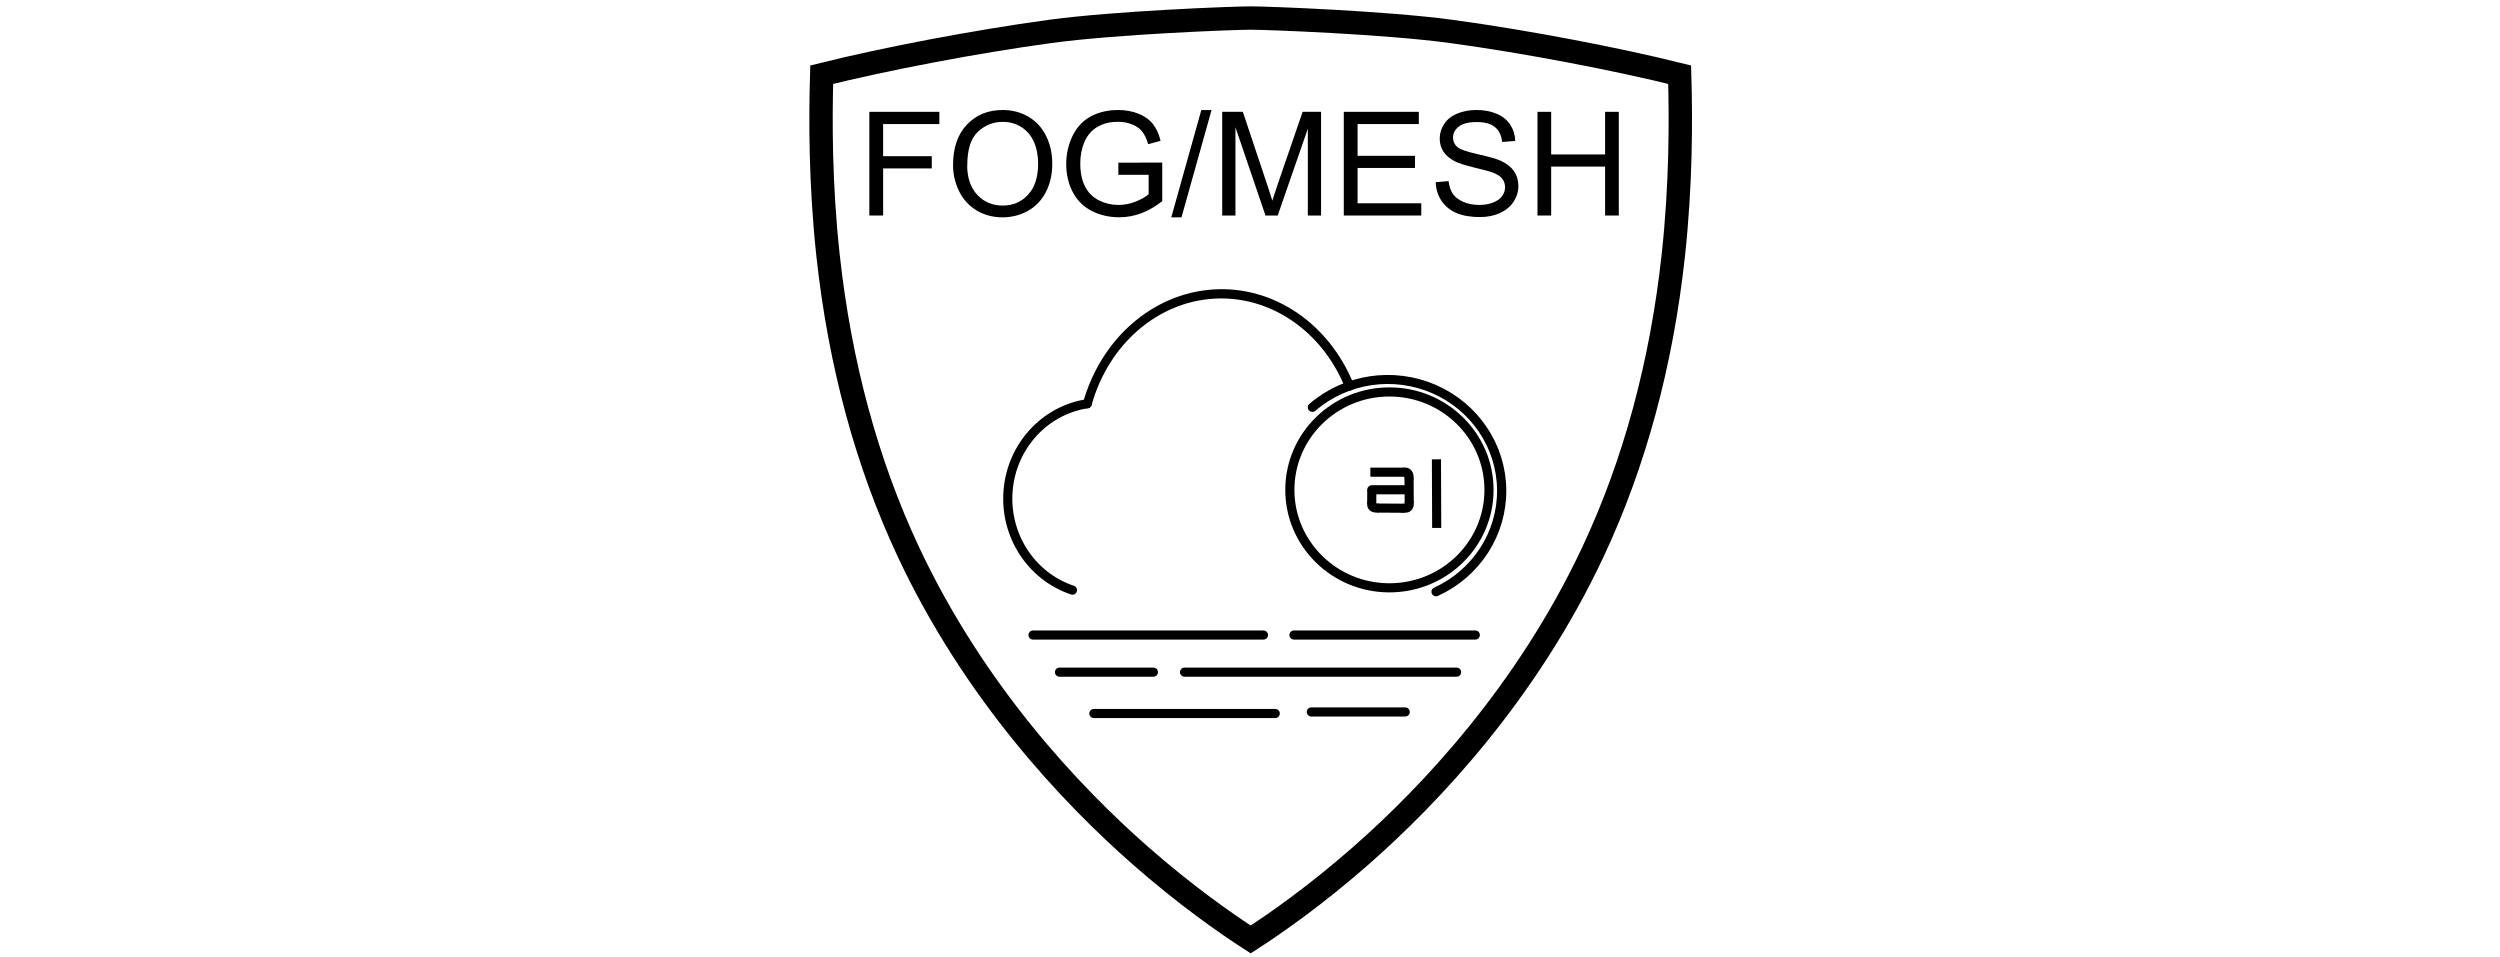
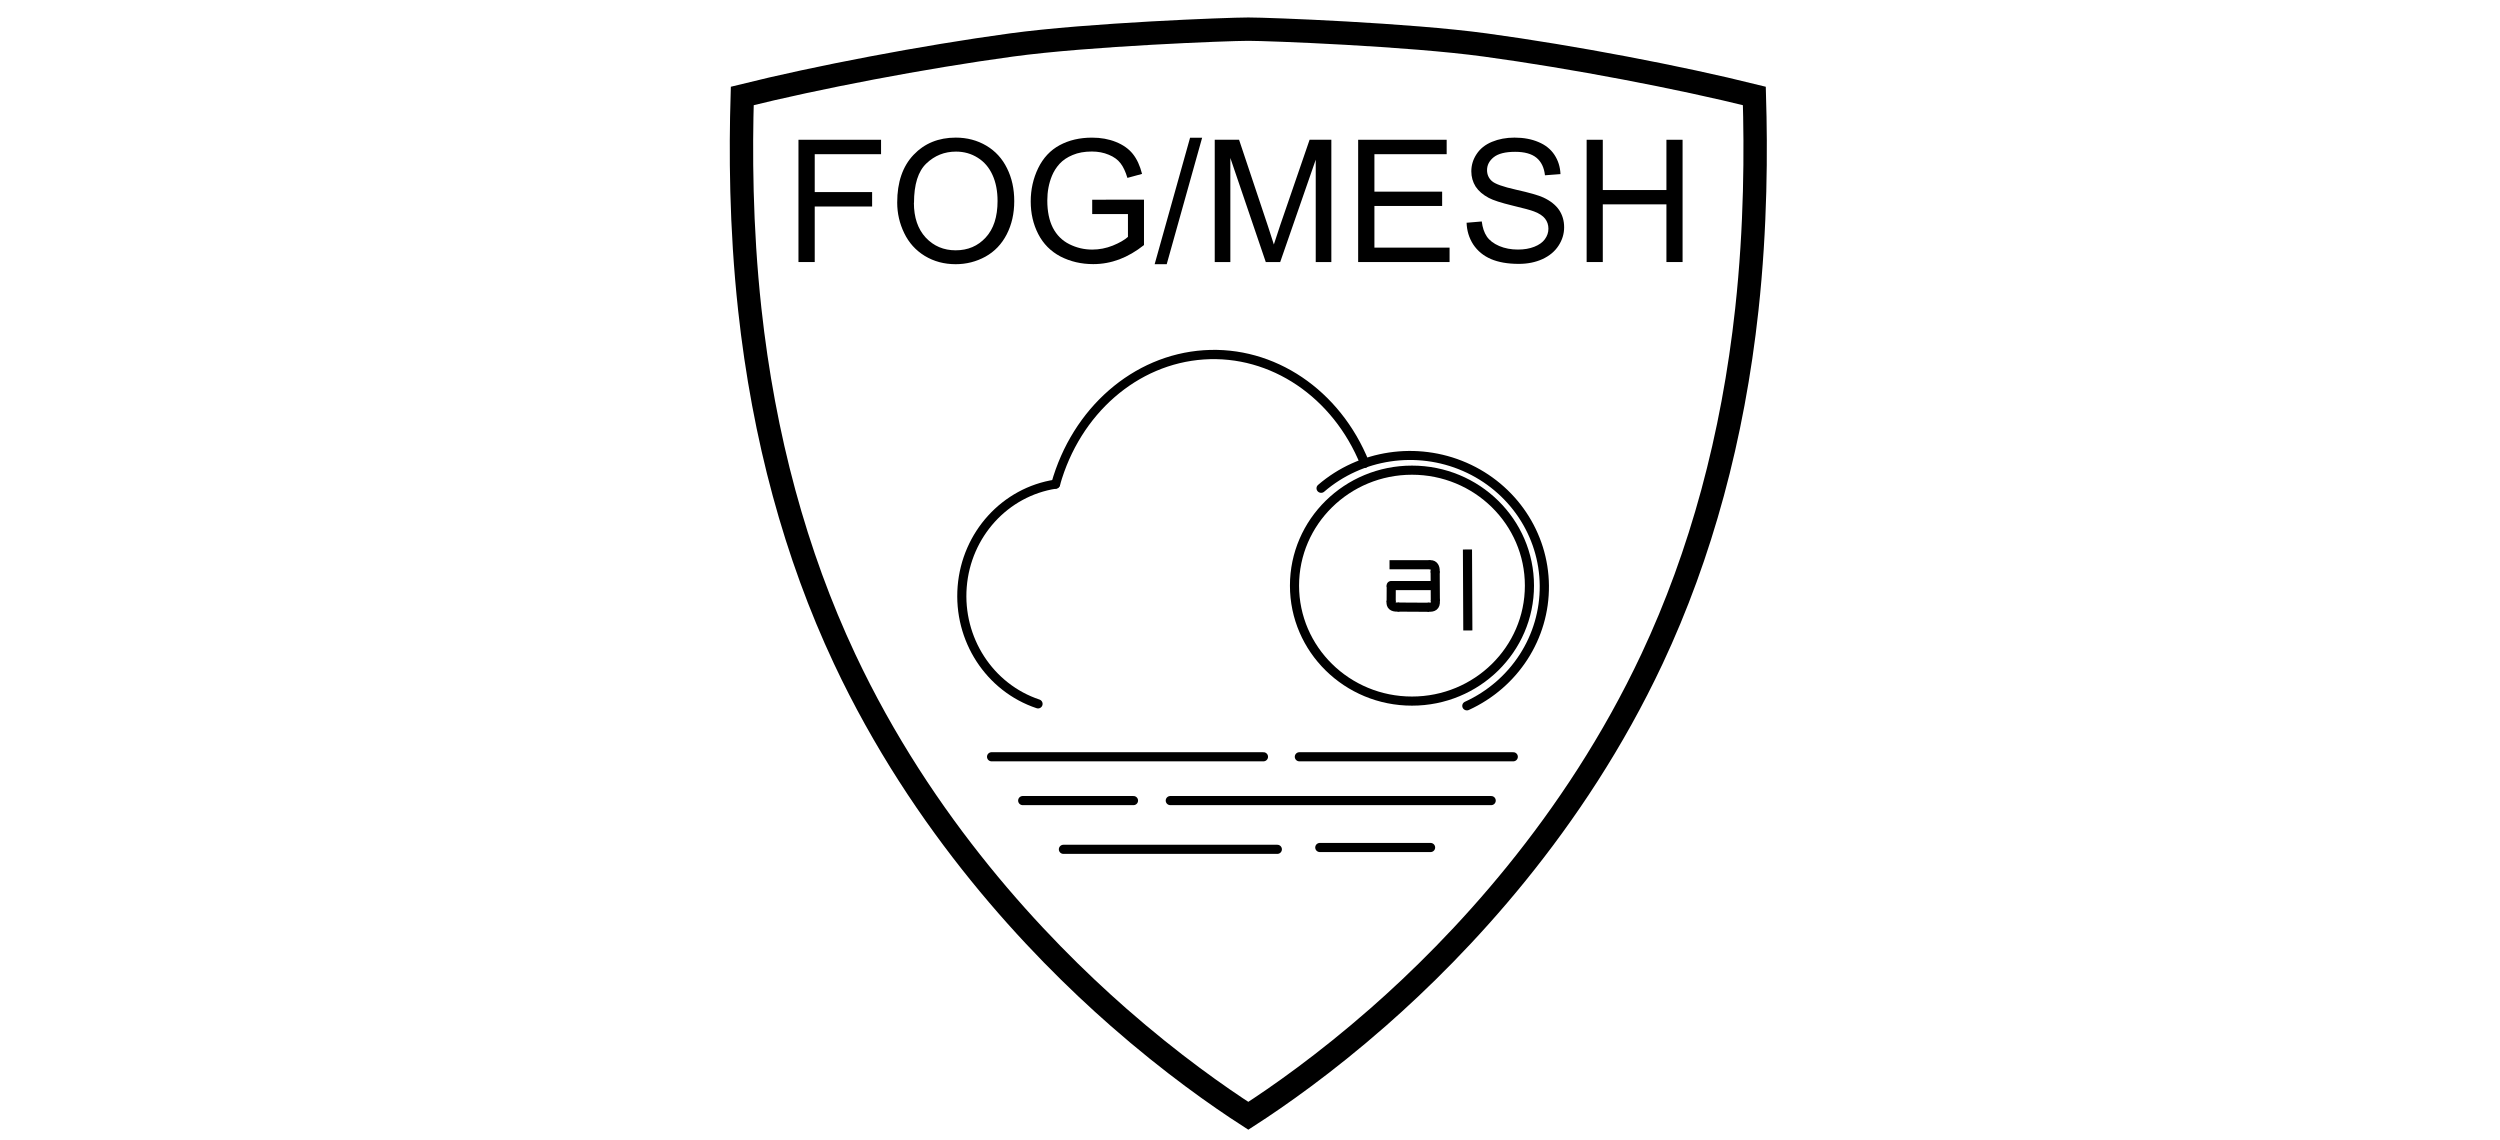
- <svg xmlns="http://www.w3.org/2000/svg" width="27.39mm" height="10.484mm" viewBox="0 0 27.39 10.484" version="1.1" id="svg20953">
+ <svg xmlns="http://www.w3.org/2000/svg" width="27.39mm" height="12.484mm" viewBox="0 0 27.39 12.484" version="1.1" id="svg20953">
  <defs id="defs20947" />
-   <g id="layer1" transform="translate(-49.30445,-137.3368)">
-     <g transform="matrix(0.00367148,0,0,0.00367068,31.88597,128.1988)" style="clip-rule:evenodd;opacity:1;fill:none;fill-opacity:1;fill-rule:evenodd;stroke:#000000;stroke-width:69.734;stroke-miterlimit:4;stroke-dasharray:none;stroke-opacity:1;image-rendering:optimizeQuality;shape-rendering:geometricPrecision;text-rendering:geometricPrecision" id="РЎР»РѕР№_x0020_1-0">
-       <path id="path28977" style="fill:none;fill-opacity:1;stroke:#000000;stroke-width:69.734;stroke-miterlimit:4;stroke-dasharray:none;stroke-opacity:1" d="m 8476.39,2543.3 c 51.71,0 404.66,13.46 599.5,40.09 223.31,30.52 490.92,81.73 680.59,128.95 4,136.23 4.07,328.43 -19.01,540.22 -35.18,322.8 -115.86,620.36 -239.81,884.42 -197.12,419.95 -485.62,724.97 -692.93,906.91 -134.38,117.93 -253.22,201.08 -328.33,249.57 -75.18,-48.53 -194.01,-131.67 -328.35,-249.57 -207.31,-181.94 -495.81,-486.96 -692.92,-906.91 -123.95,-264.06 -204.64,-561.62 -239.82,-884.42 -23.08,-211.8 -23.01,-403.99 -19,-540.22 189.66,-47.22 457.27,-98.43 680.58,-128.95 194.83,-26.63 547.79,-40.09 599.5,-40.09 z" />
+   <g id="layer1" transform="translate(-49.30445,-135.3368)">
+     <g transform="matrix(0.00433114,0,0,0.00432894,26.26847,124.6464)" style="clip-rule:evenodd;opacity:1;fill:none;fill-opacity:1;fill-rule:evenodd;stroke:#000000;stroke-width:59.122;stroke-miterlimit:4;stroke-dasharray:none;stroke-opacity:1;image-rendering:optimizeQuality;shape-rendering:geometricPrecision;text-rendering:geometricPrecision" id="РЎР»РѕР№_x0020_1-0">
+       <path id="path28977" style="fill:none;fill-opacity:1;stroke:#000000;stroke-width:59.122;stroke-miterlimit:4;stroke-dasharray:none;stroke-opacity:1" d="m 8476.39,2543.3 c 51.71,0 404.66,13.46 599.5,40.09 223.31,30.52 490.92,81.73 680.59,128.95 4,136.23 4.07,328.43 -19.01,540.22 -35.18,322.8 -115.86,620.36 -239.81,884.42 -197.12,419.95 -485.62,724.97 -692.93,906.91 -134.38,117.93 -253.22,201.08 -328.33,249.57 -75.18,-48.53 -194.01,-131.67 -328.35,-249.57 -207.31,-181.94 -495.81,-486.96 -692.92,-906.91 -123.95,-264.06 -204.64,-561.62 -239.82,-884.42 -23.08,-211.8 -23.01,-403.99 -19,-540.22 189.66,-47.22 457.27,-98.43 680.58,-128.95 194.83,-26.63 547.79,-40.09 599.5,-40.09 z" />
    </g>
-     <ellipse style="opacity:1;fill:none;fill-opacity:1;fill-rule:evenodd;stroke:#000000;stroke-width:0.1;stroke-linecap:round;stroke-miterlimit:4;stroke-dasharray:none;stroke-opacity:1" id="use2245" cy="142.704" cx="64.527" rx="1.091" ry="1.073" />
-     <path style="fill:none;fill-rule:evenodd;stroke:#000000;stroke-width:0.1;stroke-linecap:round;stroke-linejoin:miter;stroke-miterlimit:4;stroke-dasharray:none;stroke-opacity:1" d="m 60.622,144.294 h 2.525" id="path2342" />
-     <path id="use2344" d="m 63.481,144.294 h 1.987" style="fill:none;fill-rule:evenodd;stroke:#000000;stroke-width:0.1;stroke-linecap:round;stroke-linejoin:miter;stroke-miterlimit:4;stroke-dasharray:none;stroke-opacity:1" />
-     <path style="fill:none;fill-rule:evenodd;stroke:#000000;stroke-width:0.1;stroke-linecap:round;stroke-linejoin:miter;stroke-miterlimit:4;stroke-dasharray:none;stroke-opacity:1" d="m 62.282,144.701 h 2.981" id="use2348" />
-     <path style="fill:none;fill-rule:evenodd;stroke:#000000;stroke-width:0.1;stroke-linecap:round;stroke-linejoin:miter;stroke-miterlimit:4;stroke-dasharray:none;stroke-opacity:1" d="m 60.912,144.701 h 1.029" id="use2352" />
-     <path style="opacity:1;fill:none;fill-opacity:1;fill-rule:evenodd;stroke:#000000;stroke-width:0.1;stroke-linecap:round;stroke-linejoin:round;stroke-miterlimit:4;stroke-dasharray:none;stroke-dashoffset:0;stroke-opacity:1;paint-order:markers fill stroke" id="path18131" d="m 152.009,35.939 a 1.231,1.238 0 0 1 0.629,-1.18 1.231,1.238 0 0 1 1.328,0.086 1.231,1.238 0 0 1 0.474,1.251" transform="matrix(0.6094491,0.7928252,-0.8057839,0.5922097,0,0)" />
-     <path style="opacity:1;fill:none;fill-opacity:1;fill-rule:evenodd;stroke:#000000;stroke-width:0.1;stroke-linecap:round;stroke-linejoin:round;stroke-miterlimit:4;stroke-dasharray:none;stroke-dashoffset:0;stroke-opacity:1;paint-order:markers fill stroke" id="path18131-1" d="m 25.035,153.809 a 1.552,1.703 0 0 1 1.63,-0.738 1.552,1.703 0 0 1 1.207,1.41" transform="matrix(0.9546573,-0.2977071,0.2426233,0.9701206,0,0)" />
-     <path style="opacity:1;fill:none;fill-opacity:1;fill-rule:evenodd;stroke:#000000;stroke-width:0.1;stroke-linecap:round;stroke-linejoin:round;stroke-miterlimit:4;stroke-dasharray:none;stroke-dashoffset:0;stroke-opacity:1;paint-order:markers fill stroke" id="path18131-6" d="m -144.295,59.807 a 1.052,1.023 0 0 1 1.094,-0.696 1.052,1.023 0 0 1 0.947,0.876" transform="matrix(-0.00865887,-0.9999625,0.9999668,-0.00814692,0,0)" />
-     <path id="use11497" d="M 64.736,142.703 H 64.334" style="fill:none;fill-rule:evenodd;stroke:#000000;stroke-width:0.1;stroke-linecap:round;stroke-linejoin:miter;stroke-miterlimit:4;stroke-dasharray:none;stroke-opacity:1" />
-     <path style="fill:none;fill-rule:evenodd;stroke:#000000;stroke-width:0.1;stroke-linecap:butt;stroke-linejoin:miter;stroke-miterlimit:4;stroke-dasharray:none;stroke-opacity:1" d="m 64.318,142.51 h 0.381" id="path11511" />
-     <path style="fill:none;fill-rule:evenodd;stroke:#000000;stroke-width:0.1;stroke-linecap:butt;stroke-linejoin:miter;stroke-miterlimit:4;stroke-dasharray:none;stroke-opacity:1" d="m 64.394,142.903 0.293,0.002" id="path11523" />
-     <path style="fill:none;fill-rule:evenodd;stroke:#000000;stroke-width:0.1;stroke-linecap:butt;stroke-linejoin:miter;stroke-miterlimit:4;stroke-dasharray:none;stroke-opacity:1" d="m 64.742,142.57 0.002,0.277" id="path11527" />
-     <path style="fill:none;fill-rule:evenodd;stroke:#000000;stroke-width:0.1;stroke-linecap:butt;stroke-linejoin:miter;stroke-miterlimit:4;stroke-dasharray:none;stroke-opacity:1" d="m 64.334,142.703 -8.34e-4,0.155" id="path11531" />
-     <path style="fill:none;stroke:#000000;stroke-width:0.1;stroke-linecap:round;stroke-linejoin:miter;stroke-miterlimit:4;stroke-dasharray:none;stroke-opacity:1" d="m 64.333,142.858 c -8.34e-4,0.027 0.011,0.046 0.06,0.045 v 0" id="path11551" />
-     <path style="fill:none;stroke:#000000;stroke-width:0.1;stroke-linecap:round;stroke-linejoin:miter;stroke-miterlimit:4;stroke-dasharray:none;stroke-opacity:1" d="m 64.744,142.848 c 0.003,0.05 -0.024,0.058 -0.057,0.057 v 0" id="path11557" />
-     <path style="fill:none;stroke:#000000;stroke-width:0.1;stroke-linecap:round;stroke-linejoin:miter;stroke-miterlimit:4;stroke-dasharray:none;stroke-opacity:1" d="m 64.699,142.51 c 0.029,-0.002 0.045,0.026 0.043,0.06" id="path11561" />
-     <path style="fill:none;fill-rule:evenodd;stroke:#000000;stroke-width:0.1;stroke-linecap:butt;stroke-linejoin:miter;stroke-miterlimit:4;stroke-dasharray:none;stroke-opacity:1" d="m 65.042,142.369 0.003,0.752" id="path11563" />
-     <path style="fill:none;fill-rule:evenodd;stroke:#000000;stroke-width:0.1;stroke-linecap:round;stroke-linejoin:miter;stroke-miterlimit:4;stroke-dasharray:none;stroke-opacity:1" d="m 63.671,145.137 h 1.029" id="use2352-4" />
-     <path id="use2344-3" d="M 61.289,145.154 H 63.276" style="fill:none;fill-rule:evenodd;stroke:#000000;stroke-width:0.1;stroke-linecap:round;stroke-linejoin:miter;stroke-miterlimit:4;stroke-dasharray:none;stroke-opacity:1" />
-     <g aria-label="FOG/MESH" style="font-style:normal;font-variant:normal;font-weight:normal;font-stretch:normal;font-size:1.764px;line-height:1.25;font-family:Arial;-inkscape-font-specification:Arial;letter-spacing:0px;word-spacing:0px;fill:#000000;fill-opacity:1;stroke:none;stroke-width:0.265" id="text887">
-       <path d="m 58.829,139.698 v -1.136 h 0.767 v 0.134 h -0.616 v 0.352 h 0.533 v 0.134 h -0.533 v 0.516 z" style="font-style:normal;font-variant:normal;font-weight:normal;font-stretch:normal;font-size:1.587px;font-family:Arial;-inkscape-font-specification:Arial;stroke-width:0.265" id="path893" />
-       <path d="m 59.746,139.145 q 0,-0.283 0.152,-0.443 0.152,-0.16 0.392,-0.16 0.157,0 0.284,0.075 0.126,0.075 0.192,0.21 0.067,0.134 0.067,0.305 0,0.173 -0.07,0.309 -0.07,0.136 -0.198,0.207 -0.128,0.07 -0.276,0.07 -0.16,0 -0.287,-0.077 -0.126,-0.077 -0.191,-0.212 -0.065,-0.134 -0.065,-0.284 z m 0.155,0.002 q 0,0.205 0.11,0.324 0.111,0.118 0.278,0.118 0.17,0 0.279,-0.119 0.11,-0.119 0.11,-0.339 0,-0.139 -0.047,-0.242 -0.047,-0.104 -0.137,-0.16 -0.09,-0.057 -0.202,-0.057 -0.16,0 -0.275,0.11 -0.115,0.109 -0.115,0.366 z" style="font-style:normal;font-variant:normal;font-weight:normal;font-stretch:normal;font-size:1.587px;font-family:Arial;-inkscape-font-specification:Arial;stroke-width:0.265" id="path895" />
-       <path d="m 61.557,139.252 v -0.133 l 0.481,-7.8e-4 v 0.422 q -0.111,0.088 -0.229,0.133 -0.118,0.044 -0.242,0.044 -0.167,0 -0.305,-0.071 -0.136,-0.072 -0.206,-0.208 -0.07,-0.136 -0.07,-0.303 0,-0.166 0.069,-0.309 0.07,-0.144 0.2,-0.214 0.13,-0.07 0.3,-0.07 0.123,0 0.222,0.04 0.1,0.04 0.157,0.111 0.057,0.071 0.086,0.186 l -0.136,0.037 q -0.026,-0.087 -0.064,-0.136 -0.038,-0.05 -0.109,-0.079 -0.071,-0.03 -0.157,-0.03 -0.103,0 -0.178,0.032 -0.075,0.031 -0.122,0.082 -0.046,0.051 -0.071,0.112 -0.043,0.105 -0.043,0.229 0,0.152 0.052,0.254 0.053,0.102 0.153,0.152 0.1,0.05 0.212,0.05 0.098,0 0.191,-0.037 0.093,-0.038 0.141,-0.081 v -0.212 z" style="font-style:normal;font-variant:normal;font-weight:normal;font-stretch:normal;font-size:1.587px;font-family:Arial;-inkscape-font-specification:Arial;stroke-width:0.265" id="path897" />
-       <path d="m 62.137,139.718 0.329,-1.175 h 0.112 l -0.329,1.175 z" style="font-style:normal;font-variant:normal;font-weight:normal;font-stretch:normal;font-size:1.587px;font-family:Arial;-inkscape-font-specification:Arial;stroke-width:0.265" id="path899" />
-       <path d="m 62.695,139.698 v -1.136 h 0.226 l 0.269,0.805 q 0.037,0.112 0.054,0.168 0.019,-0.062 0.06,-0.182 l 0.272,-0.791 h 0.202 v 1.136 h -0.145 v -0.951 l -0.33,0.951 H 63.169 l -0.329,-0.967 v 0.967 z" style="font-style:normal;font-variant:normal;font-weight:normal;font-stretch:normal;font-size:1.587px;font-family:Arial;-inkscape-font-specification:Arial;stroke-width:0.265" id="path901" />
-       <path d="m 64.027,139.698 v -1.136 h 0.822 v 0.134 h -0.671 v 0.348 h 0.629 v 0.133 h -0.629 v 0.387 h 0.698 v 0.134 z" style="font-style:normal;font-variant:normal;font-weight:normal;font-stretch:normal;font-size:1.587px;font-family:Arial;-inkscape-font-specification:Arial;stroke-width:0.265" id="path903" />
-       <path d="m 65.033,139.333 0.142,-0.012 q 0.01,0.085 0.047,0.14 0.037,0.054 0.115,0.088 0.078,0.033 0.174,0.033 0.086,0 0.152,-0.026 0.066,-0.026 0.098,-0.07 0.033,-0.045 0.033,-0.098 0,-0.053 -0.031,-0.093 -0.031,-0.04 -0.102,-0.067 -0.046,-0.018 -0.202,-0.055 -0.157,-0.038 -0.219,-0.071 -0.081,-0.043 -0.122,-0.105 -0.04,-0.064 -0.04,-0.142 0,-0.086 0.049,-0.16 0.049,-0.075 0.143,-0.114 0.094,-0.039 0.209,-0.039 0.126,0 0.222,0.041 0.097,0.04 0.149,0.119 0.052,0.079 0.056,0.179 l -0.144,0.011 q -0.012,-0.108 -0.079,-0.163 -0.067,-0.055 -0.198,-0.055 -0.136,0 -0.199,0.05 -0.062,0.05 -0.062,0.12 0,0.061 0.044,0.101 0.043,0.04 0.226,0.081 0.184,0.041 0.252,0.072 0.099,0.046 0.147,0.116 0.047,0.07 0.047,0.161 0,0.091 -0.052,0.171 -0.052,0.08 -0.15,0.125 -0.097,0.044 -0.219,0.044 -0.154,0 -0.259,-0.045 -0.104,-0.045 -0.164,-0.135 -0.059,-0.091 -0.062,-0.205 z" style="font-style:normal;font-variant:normal;font-weight:normal;font-stretch:normal;font-size:1.587px;font-family:Arial;-inkscape-font-specification:Arial;stroke-width:0.265" id="path905" />
-       <path d="m 66.149,139.698 v -1.136 h 0.15 v 0.467 h 0.591 v -0.467 h 0.15 v 1.136 h -0.15 v -0.536 h -0.591 v 0.536 z" style="font-style:normal;font-variant:normal;font-weight:normal;font-stretch:normal;font-size:1.587px;font-family:Arial;-inkscape-font-specification:Arial;stroke-width:0.265" id="path907" />
+     <ellipse style="opacity:1;fill:none;fill-opacity:1;fill-rule:evenodd;stroke:#000000;stroke-width:0.1;stroke-linecap:round;stroke-miterlimit:4;stroke-dasharray:none;stroke-opacity:1" id="use2245" cy="141.753" cx="64.774" rx="1.287" ry="1.265" />
+     <path style="fill:none;fill-rule:evenodd;stroke:#000000;stroke-width:0.1;stroke-linecap:round;stroke-linejoin:miter;stroke-miterlimit:4;stroke-dasharray:none;stroke-opacity:1" d="m 60.168,143.628 h 2.979" id="path2342" />
+     <path id="use2344" d="m 63.54,143.628 h 2.344" style="fill:none;fill-rule:evenodd;stroke:#000000;stroke-width:0.1;stroke-linecap:round;stroke-linejoin:miter;stroke-miterlimit:4;stroke-dasharray:none;stroke-opacity:1" />
+     <path style="fill:none;fill-rule:evenodd;stroke:#000000;stroke-width:0.1;stroke-linecap:round;stroke-linejoin:miter;stroke-miterlimit:4;stroke-dasharray:none;stroke-opacity:1" d="m 62.126,144.108 h 3.516" id="use2348" />
+     <path style="fill:none;fill-rule:evenodd;stroke:#000000;stroke-width:0.1;stroke-linecap:round;stroke-linejoin:miter;stroke-miterlimit:4;stroke-dasharray:none;stroke-opacity:1" d="m 60.509,144.108 h 1.214" id="use2352" />
+     <path style="opacity:1;fill:none;fill-opacity:1;fill-rule:evenodd;stroke:#000000;stroke-width:0.1;stroke-linecap:round;stroke-linejoin:round;stroke-miterlimit:4;stroke-dasharray:none;stroke-dashoffset:0;stroke-opacity:1;paint-order:markers fill stroke" id="path18131" d="m 151.174,35.206 a 1.451,1.461 0 0 1 0.742,-1.391 1.451,1.461 0 0 1 1.566,0.102 1.451,1.461 0 0 1 0.559,1.476" transform="matrix(0.6095618,0.7927386,-0.805867,0.5920966,0,0)" />
+     <path style="opacity:1;fill:none;fill-opacity:1;fill-rule:evenodd;stroke:#000000;stroke-width:0.1;stroke-linecap:round;stroke-linejoin:round;stroke-miterlimit:4;stroke-dasharray:none;stroke-dashoffset:0;stroke-opacity:1;paint-order:markers fill stroke" id="path18131-1" d="m 24.959,152.632 a 1.831,2.009 0 0 1 1.922,-0.87 1.831,2.009 0 0 1 1.424,1.662" transform="matrix(0.9546821,-0.2976273,0.2426905,0.9701038,0,0)" />
+     <path style="opacity:1;fill:none;fill-opacity:1;fill-rule:evenodd;stroke:#000000;stroke-width:0.1;stroke-linecap:round;stroke-linejoin:round;stroke-miterlimit:4;stroke-dasharray:none;stroke-dashoffset:0;stroke-opacity:1;paint-order:markers fill stroke" id="path18131-6" d="m -143.538,59.436 a 1.241,1.206 0 0 1 1.29,-0.82 1.241,1.206 0 0 1 1.116,1.033" transform="matrix(-0.00866141,-0.9999625,0.9999668,-0.00814452,0,0)" />
+     <path id="use11497" d="M 65.02,141.752 H 64.546" style="fill:none;fill-rule:evenodd;stroke:#000000;stroke-width:0.1;stroke-linecap:round;stroke-linejoin:miter;stroke-miterlimit:4;stroke-dasharray:none;stroke-opacity:1" />
+     <path style="fill:none;fill-rule:evenodd;stroke:#000000;stroke-width:0.1;stroke-linecap:butt;stroke-linejoin:miter;stroke-miterlimit:4;stroke-dasharray:none;stroke-opacity:1" d="m 64.528,141.524 h 0.45" id="path11511" />
+     <path style="fill:none;fill-rule:evenodd;stroke:#000000;stroke-width:0.1;stroke-linecap:butt;stroke-linejoin:miter;stroke-miterlimit:4;stroke-dasharray:none;stroke-opacity:1" d="m 64.617,141.988 0.346,0.002" id="path11523" />
+     <path style="fill:none;fill-rule:evenodd;stroke:#000000;stroke-width:0.1;stroke-linecap:butt;stroke-linejoin:miter;stroke-miterlimit:4;stroke-dasharray:none;stroke-opacity:1" d="m 65.028,141.595 0.002,0.327" id="path11527" />
+     <path style="fill:none;fill-rule:evenodd;stroke:#000000;stroke-width:0.1;stroke-linecap:butt;stroke-linejoin:miter;stroke-miterlimit:4;stroke-dasharray:none;stroke-opacity:1" d="m 64.547,141.752 -9.84e-4,0.183" id="path11531" />
+     <path style="fill:none;stroke:#000000;stroke-width:0.1;stroke-linecap:round;stroke-linejoin:miter;stroke-miterlimit:4;stroke-dasharray:none;stroke-opacity:1" d="m 64.545,141.935 c -9.84e-4,0.032 0.013,0.055 0.071,0.053 v 0" id="path11551" />
+     <path style="fill:none;stroke:#000000;stroke-width:0.1;stroke-linecap:round;stroke-linejoin:miter;stroke-miterlimit:4;stroke-dasharray:none;stroke-opacity:1" d="m 65.03,141.922 c 0.004,0.059 -0.028,0.069 -0.068,0.067 v 0" id="path11557" />
+     <path style="fill:none;stroke:#000000;stroke-width:0.1;stroke-linecap:round;stroke-linejoin:miter;stroke-miterlimit:4;stroke-dasharray:none;stroke-opacity:1" d="m 64.977,141.524 c 0.035,-0.002 0.054,0.031 0.051,0.071" id="path11561" />
+     <path style="fill:none;fill-rule:evenodd;stroke:#000000;stroke-width:0.1;stroke-linecap:butt;stroke-linejoin:miter;stroke-miterlimit:4;stroke-dasharray:none;stroke-opacity:1" d="m 65.382,141.357 0.004,0.887" id="path11563" />
+     <path style="fill:none;fill-rule:evenodd;stroke:#000000;stroke-width:0.1;stroke-linecap:round;stroke-linejoin:miter;stroke-miterlimit:4;stroke-dasharray:none;stroke-opacity:1" d="m 63.764,144.622 h 1.214" id="use2352-4" />
+     <path id="use2344-3" d="m 60.955,144.642 h 2.344" style="fill:none;fill-rule:evenodd;stroke:#000000;stroke-width:0.1;stroke-linecap:round;stroke-linejoin:miter;stroke-miterlimit:4;stroke-dasharray:none;stroke-opacity:1" />
+     <g aria-label="FOG/MESH" style="font-style:normal;font-variant:normal;font-weight:normal;font-stretch:normal;font-size:1.764px;line-height:1.25;font-family:Arial;-inkscape-font-specification:Arial;letter-spacing:0px;word-spacing:0px;fill:#000000;fill-opacity:1;stroke:none;stroke-width:0.224" id="text887" transform="matrix(1.179674,0,0,1.179327,-11.34658,-26.54183)">
+       <path d="m 58.829,139.698 v -1.136 h 0.767 v 0.134 h -0.616 v 0.352 h 0.533 v 0.134 h -0.533 v 0.516 z" style="font-style:normal;font-variant:normal;font-weight:normal;font-stretch:normal;font-size:1.587px;font-family:Arial;-inkscape-font-specification:Arial;stroke-width:0.224" id="path893" />
+       <path d="m 59.746,139.145 q 0,-0.283 0.152,-0.443 0.152,-0.16 0.392,-0.16 0.157,0 0.284,0.075 0.126,0.075 0.192,0.21 0.067,0.134 0.067,0.305 0,0.173 -0.07,0.309 -0.07,0.136 -0.198,0.207 -0.128,0.07 -0.276,0.07 -0.16,0 -0.287,-0.077 -0.126,-0.077 -0.191,-0.212 -0.065,-0.134 -0.065,-0.284 z m 0.155,0.002 q 0,0.205 0.11,0.324 0.111,0.118 0.278,0.118 0.17,0 0.279,-0.119 0.11,-0.119 0.11,-0.339 0,-0.139 -0.047,-0.242 -0.047,-0.104 -0.137,-0.16 -0.09,-0.057 -0.202,-0.057 -0.16,0 -0.275,0.11 -0.115,0.109 -0.115,0.366 z" style="font-style:normal;font-variant:normal;font-weight:normal;font-stretch:normal;font-size:1.587px;font-family:Arial;-inkscape-font-specification:Arial;stroke-width:0.224" id="path895" />
+       <path d="m 61.557,139.252 v -0.133 l 0.481,-7.8e-4 v 0.422 q -0.111,0.088 -0.229,0.133 -0.118,0.044 -0.242,0.044 -0.167,0 -0.305,-0.071 -0.136,-0.072 -0.206,-0.208 -0.07,-0.136 -0.07,-0.303 0,-0.166 0.069,-0.309 0.07,-0.144 0.2,-0.214 0.13,-0.07 0.3,-0.07 0.123,0 0.222,0.04 0.1,0.04 0.157,0.111 0.057,0.071 0.086,0.186 l -0.136,0.037 q -0.026,-0.087 -0.064,-0.136 -0.038,-0.05 -0.109,-0.079 -0.071,-0.03 -0.157,-0.03 -0.103,0 -0.178,0.032 -0.075,0.031 -0.122,0.082 -0.046,0.051 -0.071,0.112 -0.043,0.105 -0.043,0.229 0,0.152 0.052,0.254 0.053,0.102 0.153,0.152 0.1,0.05 0.212,0.05 0.098,0 0.191,-0.037 0.093,-0.038 0.141,-0.081 v -0.212 z" style="font-style:normal;font-variant:normal;font-weight:normal;font-stretch:normal;font-size:1.587px;font-family:Arial;-inkscape-font-specification:Arial;stroke-width:0.224" id="path897" />
+       <path d="m 62.137,139.718 0.329,-1.175 h 0.112 l -0.329,1.175 z" style="font-style:normal;font-variant:normal;font-weight:normal;font-stretch:normal;font-size:1.587px;font-family:Arial;-inkscape-font-specification:Arial;stroke-width:0.224" id="path899" />
+       <path d="m 62.695,139.698 v -1.136 h 0.226 l 0.269,0.805 q 0.037,0.112 0.054,0.168 0.019,-0.062 0.06,-0.182 l 0.272,-0.791 h 0.202 v 1.136 h -0.145 v -0.951 l -0.33,0.951 H 63.169 l -0.329,-0.967 v 0.967 z" style="font-style:normal;font-variant:normal;font-weight:normal;font-stretch:normal;font-size:1.587px;font-family:Arial;-inkscape-font-specification:Arial;stroke-width:0.224" id="path901" />
+       <path d="m 64.027,139.698 v -1.136 h 0.822 v 0.134 h -0.671 v 0.348 h 0.629 v 0.133 h -0.629 v 0.387 h 0.698 v 0.134 z" style="font-style:normal;font-variant:normal;font-weight:normal;font-stretch:normal;font-size:1.587px;font-family:Arial;-inkscape-font-specification:Arial;stroke-width:0.224" id="path903" />
+       <path d="m 65.033,139.333 0.142,-0.012 q 0.01,0.085 0.047,0.14 0.037,0.054 0.115,0.088 0.078,0.033 0.174,0.033 0.086,0 0.152,-0.026 0.066,-0.026 0.098,-0.07 0.033,-0.045 0.033,-0.098 0,-0.053 -0.031,-0.093 -0.031,-0.04 -0.102,-0.067 -0.046,-0.018 -0.202,-0.055 -0.157,-0.038 -0.219,-0.071 -0.081,-0.043 -0.122,-0.105 -0.04,-0.064 -0.04,-0.142 0,-0.086 0.049,-0.16 0.049,-0.075 0.143,-0.114 0.094,-0.039 0.209,-0.039 0.126,0 0.222,0.041 0.097,0.04 0.149,0.119 0.052,0.079 0.056,0.179 l -0.144,0.011 q -0.012,-0.108 -0.079,-0.163 -0.067,-0.055 -0.198,-0.055 -0.136,0 -0.199,0.05 -0.062,0.05 -0.062,0.12 0,0.061 0.044,0.101 0.043,0.04 0.226,0.081 0.184,0.041 0.252,0.072 0.099,0.046 0.147,0.116 0.047,0.07 0.047,0.161 0,0.091 -0.052,0.171 -0.052,0.08 -0.15,0.125 -0.097,0.044 -0.219,0.044 -0.154,0 -0.259,-0.045 -0.104,-0.045 -0.164,-0.135 -0.059,-0.091 -0.062,-0.205 z" style="font-style:normal;font-variant:normal;font-weight:normal;font-stretch:normal;font-size:1.587px;font-family:Arial;-inkscape-font-specification:Arial;stroke-width:0.224" id="path905" />
+       <path d="m 66.149,139.698 v -1.136 h 0.15 v 0.467 h 0.591 v -0.467 h 0.15 v 1.136 h -0.15 v -0.536 h -0.591 v 0.536 z" style="font-style:normal;font-variant:normal;font-weight:normal;font-stretch:normal;font-size:1.587px;font-family:Arial;-inkscape-font-specification:Arial;stroke-width:0.224" id="path907" />
    </g>
    <text xml:space="preserve" style="font-style:normal;font-weight:normal;font-size:4.233px;line-height:1.25;font-family:sans-serif;letter-spacing:0px;word-spacing:0px;fill:#000000;fill-opacity:1;stroke:none;stroke-width:0.265" x="70.046" y="142.47" id="text891">
      <tspan id="tspan889" x="70.046" y="146.332" style="stroke-width:0.265" />
    </text>
  </g>
</svg>
